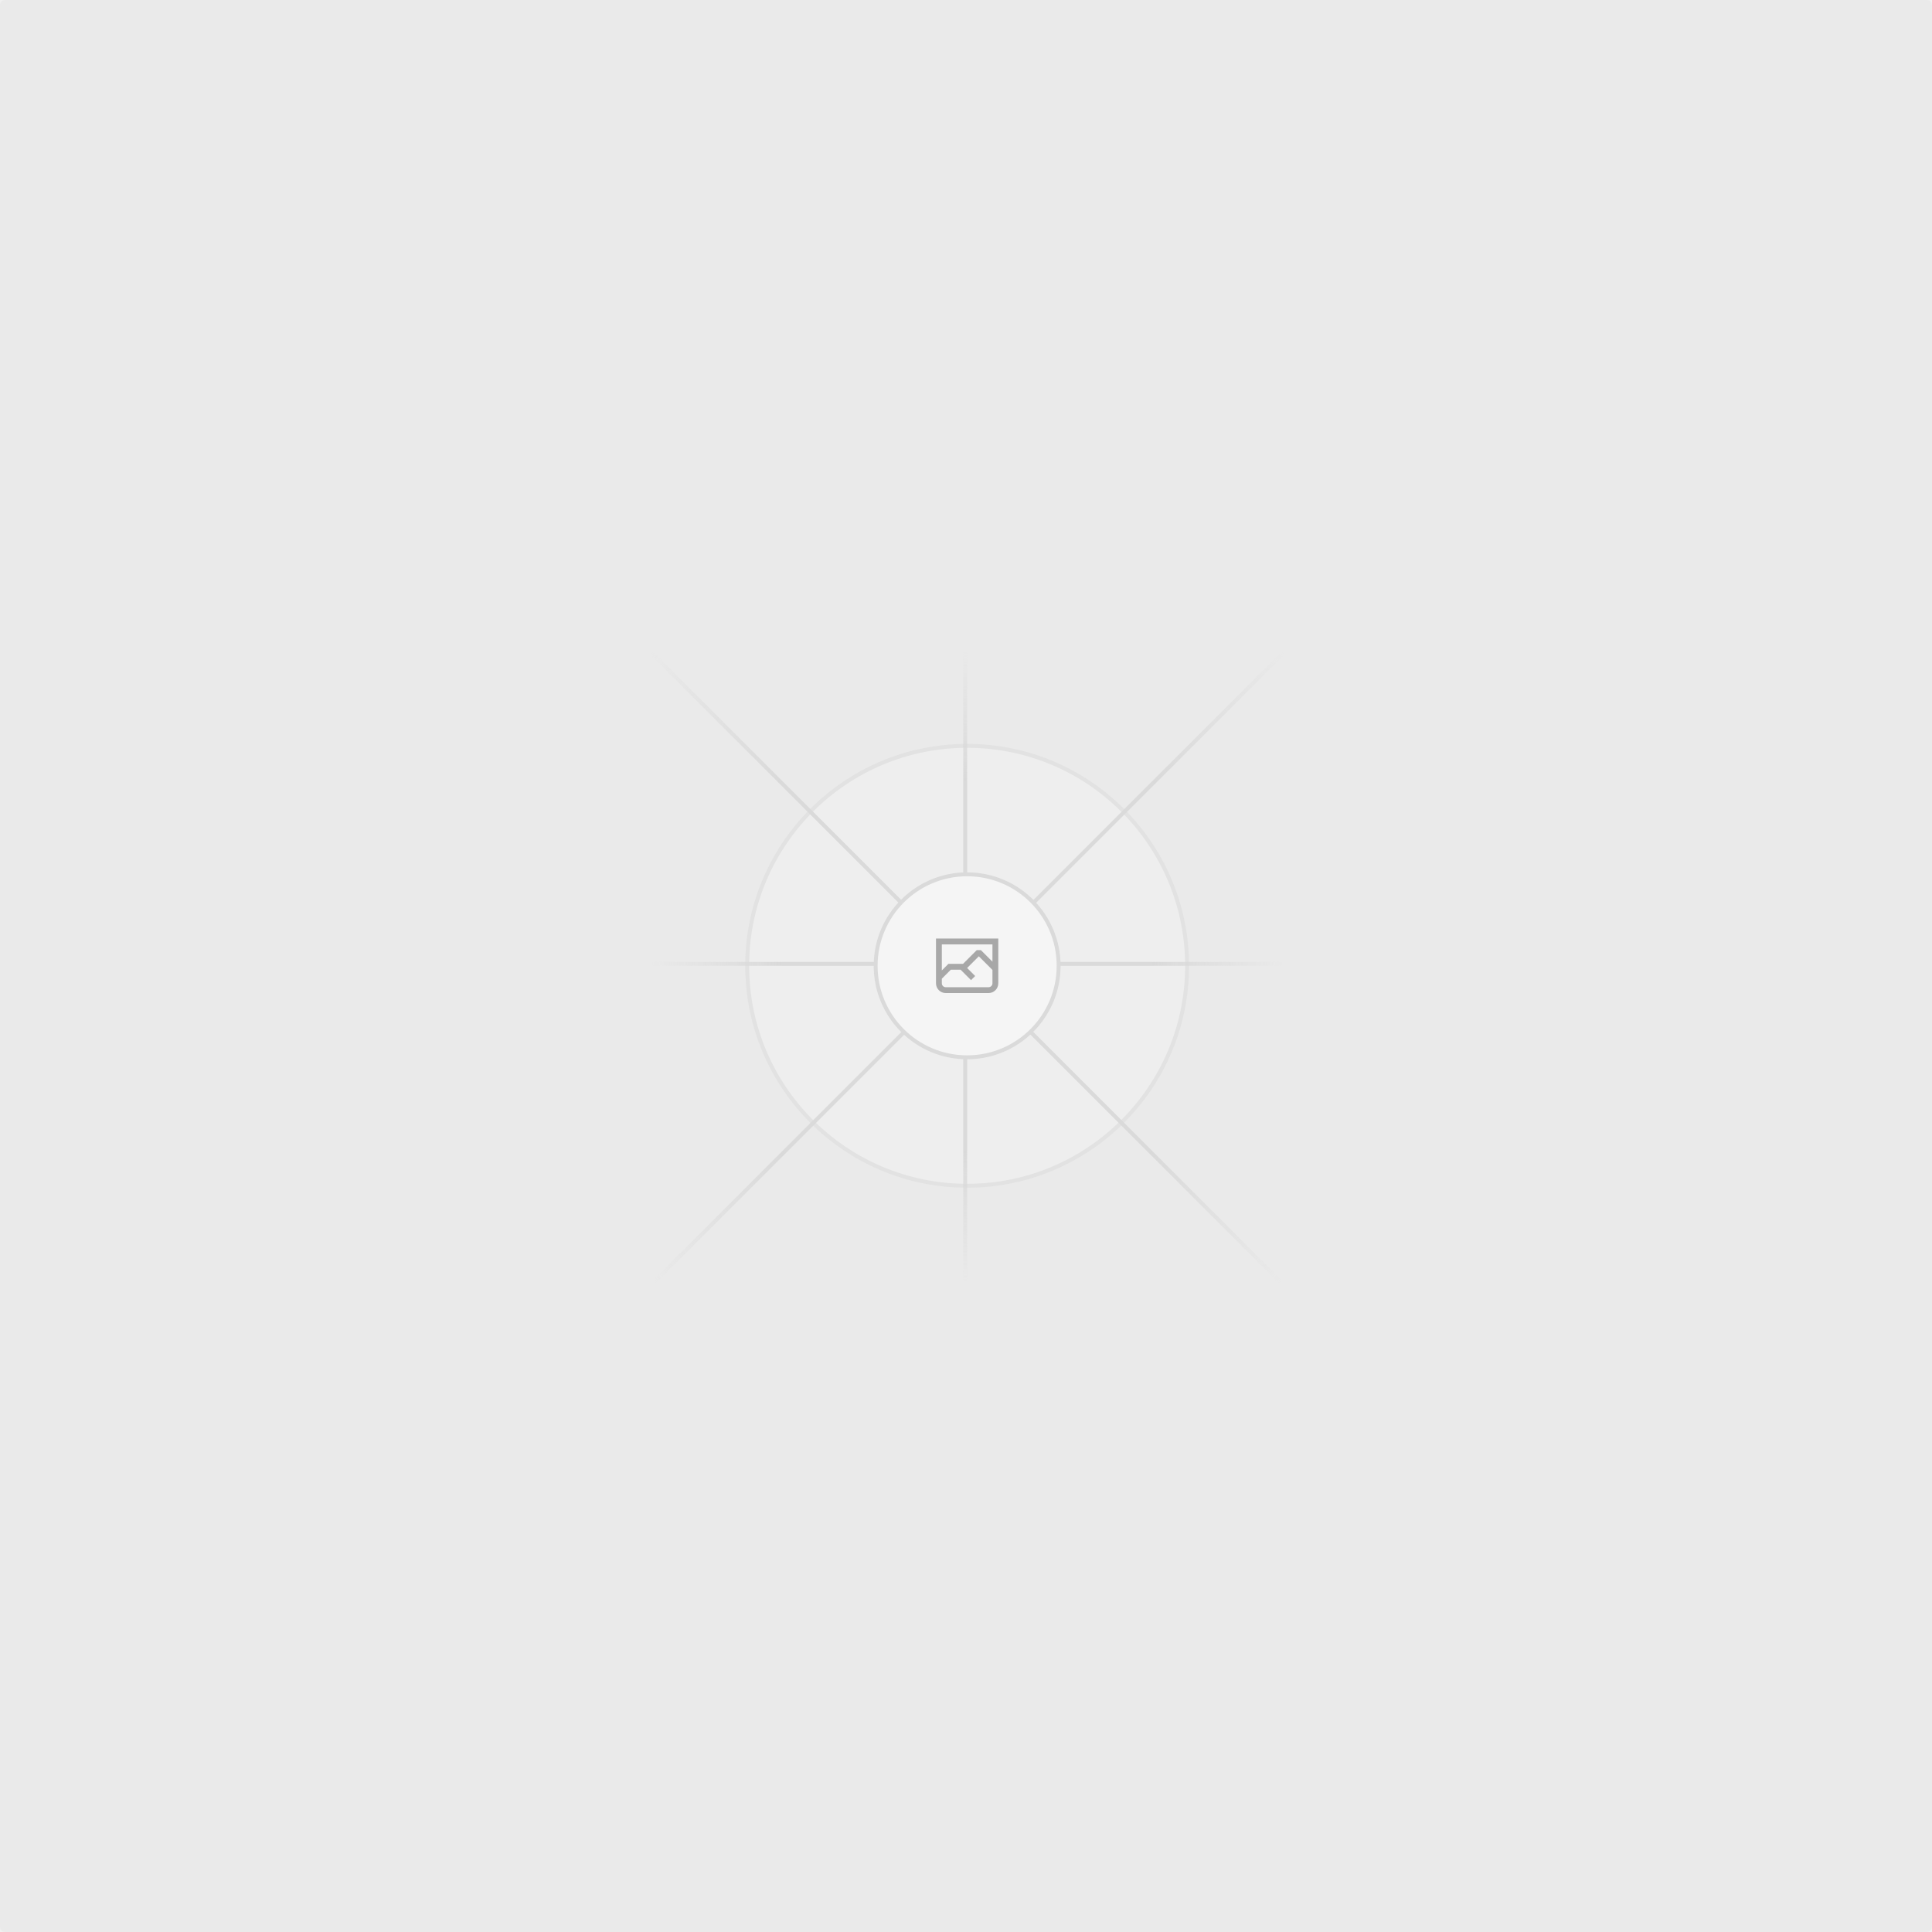
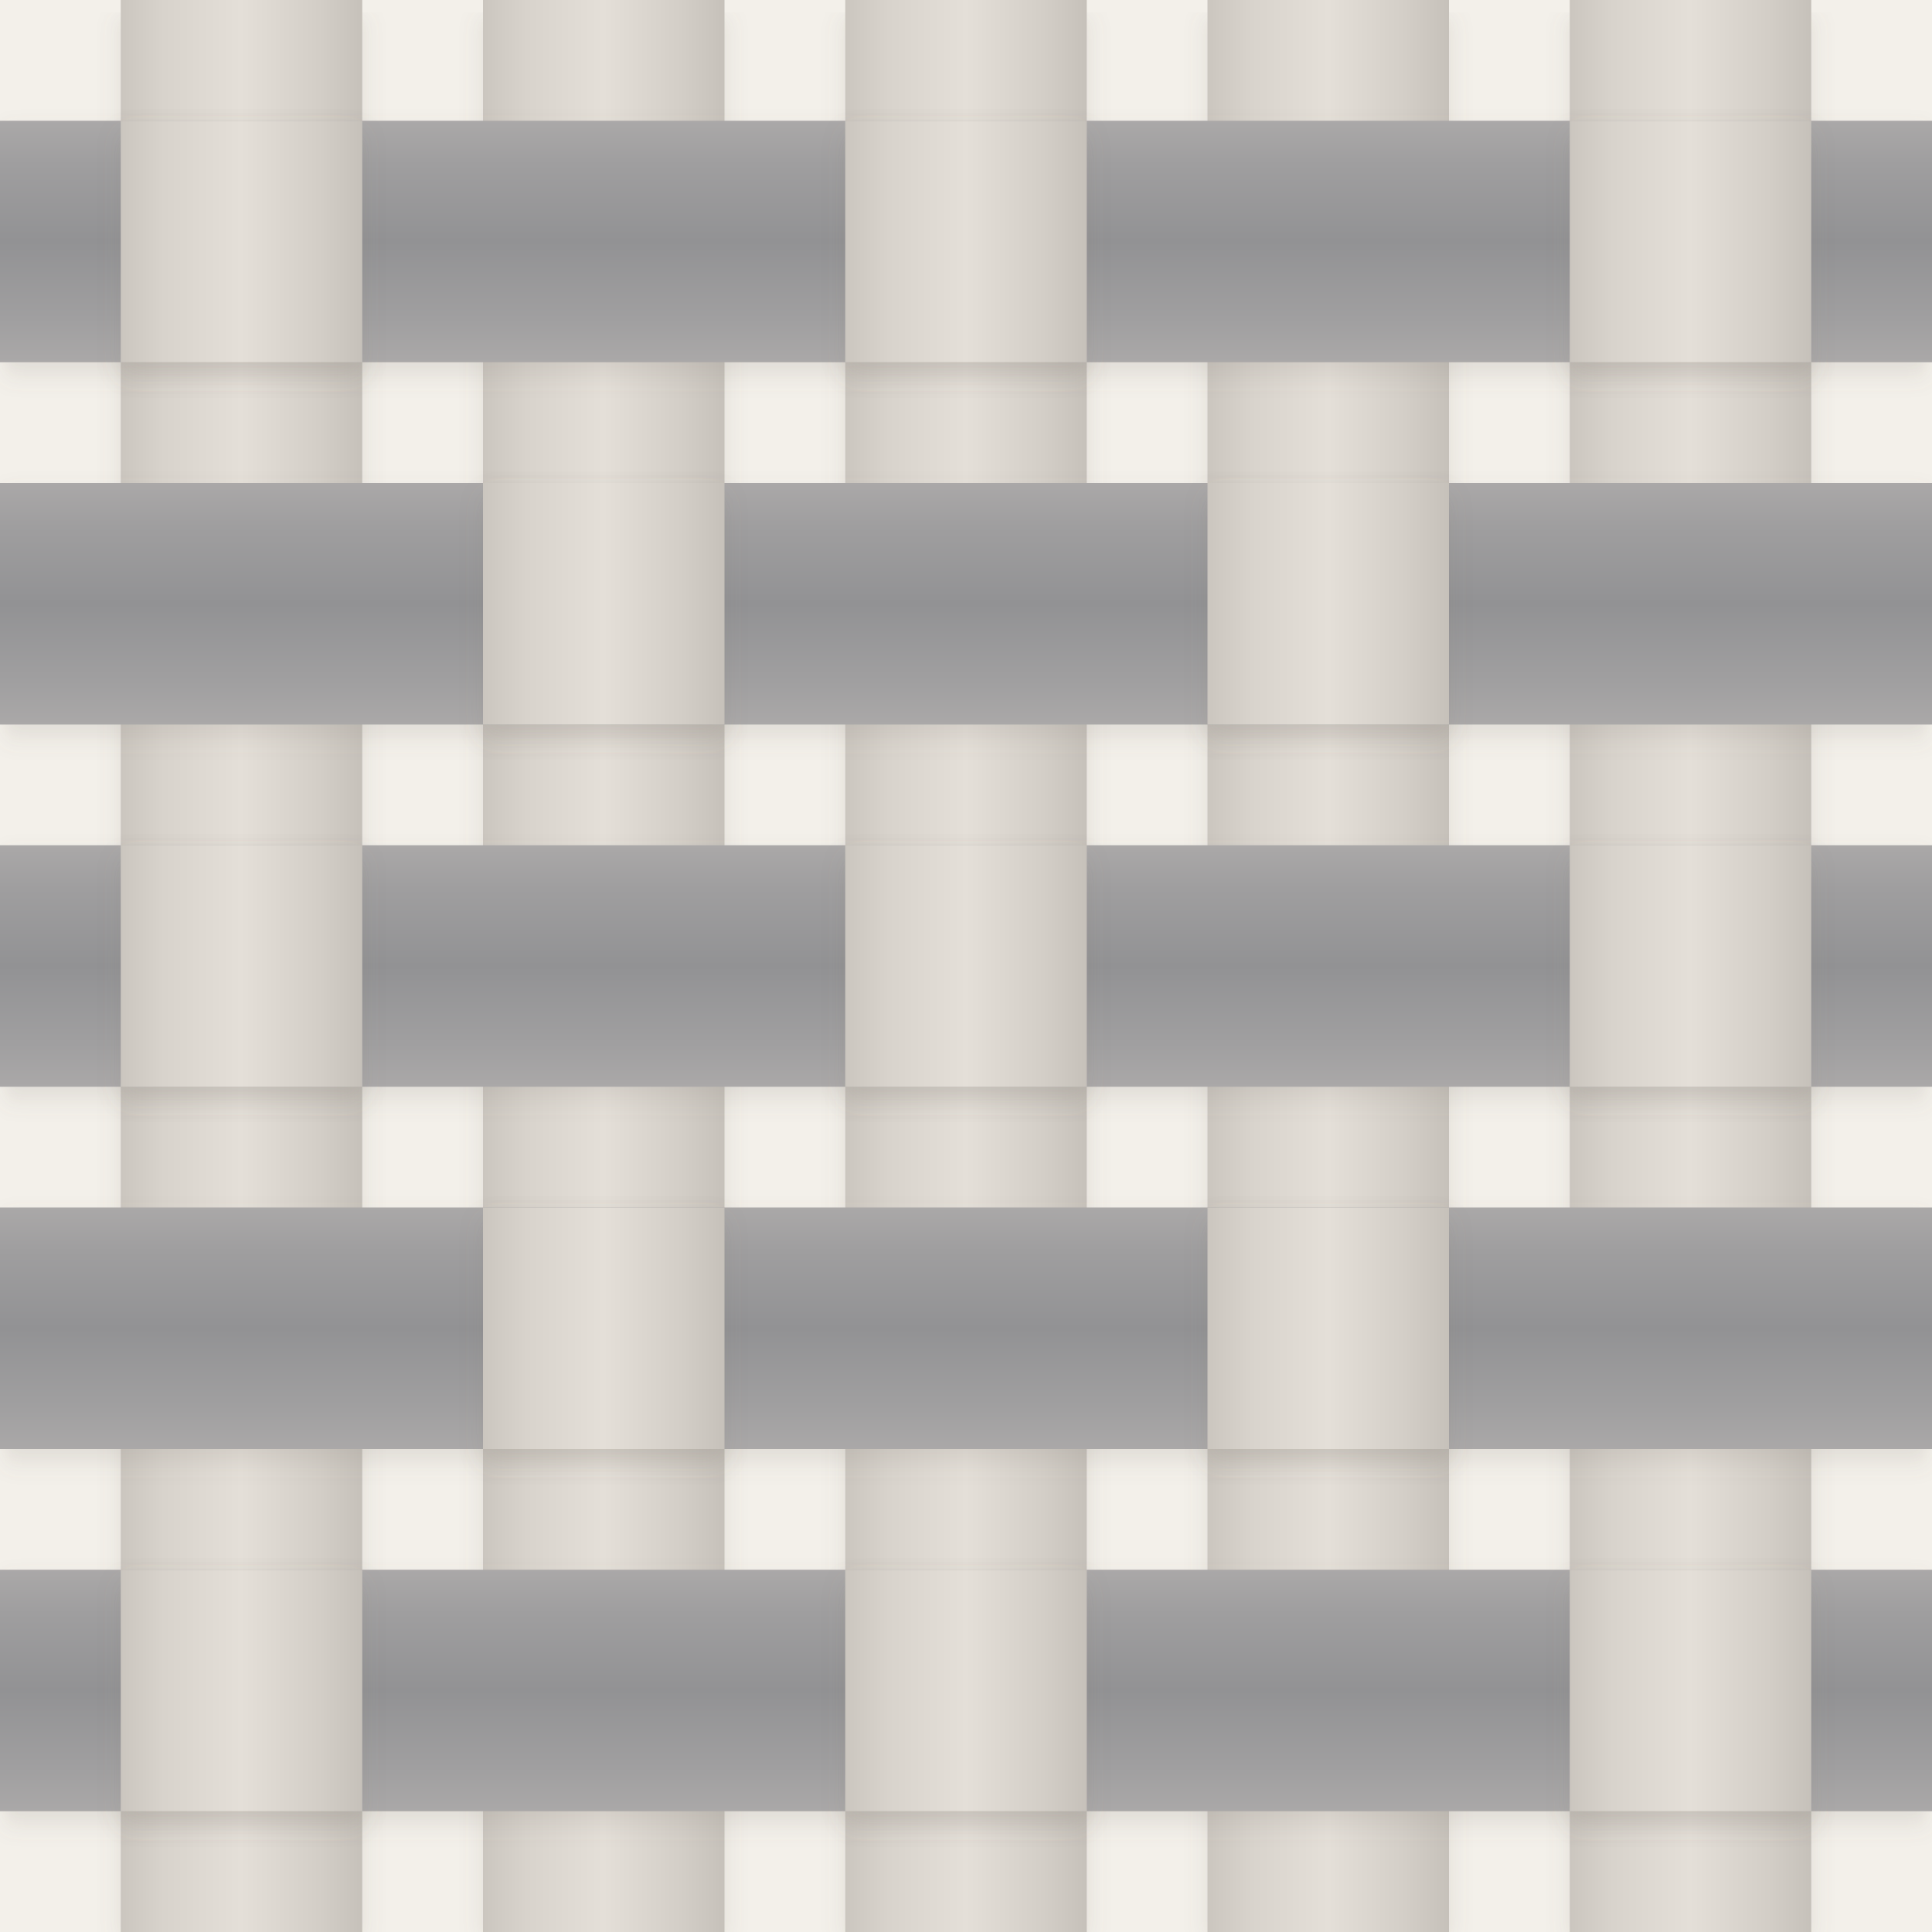
- <svg xmlns="http://www.w3.org/2000/svg" width="1200" height="1200" fill="none">
-   <rect width="1200" height="1200" fill="#EAEAEA" rx="3" />
-   <g opacity=".5">
-     <g opacity=".5">
-       <path fill="#FAFAFA" d="M600.709 736.5c-75.454 0-136.621-61.167-136.621-136.62 0-75.454 61.167-136.621 136.621-136.621 75.453 0 136.62 61.167 136.62 136.621 0 75.453-61.167 136.62-136.62 136.62Z" />
-       <path stroke="#C9C9C9" stroke-width="2.418" d="M600.709 736.5c-75.454 0-136.621-61.167-136.621-136.62 0-75.454 61.167-136.621 136.621-136.621 75.453 0 136.62 61.167 136.62 136.621 0 75.453-61.167 136.62-136.62 136.62Z" />
-     </g>
-     <path stroke="url(#a)" stroke-width="2.418" d="M0-1.209h553.581" transform="scale(1 -1) rotate(45 1163.11 91.165)" />
-     <path stroke="url(#b)" stroke-width="2.418" d="M404.846 598.671h391.726" />
-     <path stroke="url(#c)" stroke-width="2.418" d="M599.5 795.742V404.017" />
-     <path stroke="url(#d)" stroke-width="2.418" d="m795.717 796.597-391.441-391.44" />
-     <path fill="#fff" d="M600.709 656.704c-31.384 0-56.825-25.441-56.825-56.824 0-31.384 25.441-56.825 56.825-56.825 31.383 0 56.824 25.441 56.824 56.825 0 31.383-25.441 56.824-56.824 56.824Z" />
-     <g clip-path="url(#e)">
-       <path fill="#666" fill-rule="evenodd" d="M616.426 586.58h-31.434v16.176l3.553-3.554.531-.531h9.068l.074-.074 8.463-8.463h2.565l7.18 7.181V586.58Zm-15.715 14.654 3.698 3.699 1.283 1.282-2.565 2.565-1.282-1.283-5.2-5.199h-6.066l-5.514 5.514-.073.073v2.876a2.418 2.418 0 0 0 2.418 2.418h26.598a2.418 2.418 0 0 0 2.418-2.418v-8.317l-8.463-8.463-7.181 7.181-.071.072Zm-19.347 5.442v4.085a6.045 6.045 0 0 0 6.046 6.045h26.598a6.044 6.044 0 0 0 6.045-6.045v-7.108l1.356-1.355-1.282-1.283-.074-.073v-17.989h-38.689v23.43l-.146.146.146.147Z" clip-rule="evenodd" />
-     </g>
-     <path stroke="#C9C9C9" stroke-width="2.418" d="M600.709 656.704c-31.384 0-56.825-25.441-56.825-56.824 0-31.384 25.441-56.825 56.825-56.825 31.383 0 56.824 25.441 56.824 56.825 0 31.383-25.441 56.824-56.824 56.824Z" />
+ <svg xmlns="http://www.w3.org/2000/svg" width="1200" height="1200" viewBox="0 0 1200 1200" fill="none">
+   <defs>
+     <linearGradient id="warp" x1="0" y1="0" x2="1" y2="0">
+       <stop stop-color="#CBC6BF" />
+       <stop offset="0.18" stop-color="#D8D3CC" />
+       <stop offset="0.5" stop-color="#E4DFD8" />
+       <stop offset="0.82" stop-color="#D3CEC7" />
+       <stop offset="1" stop-color="#C6C1BA" />
+     </linearGradient>
+     <linearGradient id="weft" x1="0" y1="0" x2="0" y2="1">
+       <stop stop-color="#AAA8A8" />
+       <stop offset="0.18" stop-color="#9F9E9F" />
+       <stop offset="0.5" stop-color="#929294" />
+       <stop offset="0.82" stop-color="#A09FA0" />
+       <stop offset="1" stop-color="#AAA8A8" />
+     </linearGradient>
+     <filter id="thread-depth" x="-20%" y="-20%" width="140%" height="140%" color-interpolation-filters="sRGB">
+       <feDropShadow dx="0" dy="7.5" stdDeviation="7.5" flood-color="#77736D" flood-opacity="0.16" />
+     </filter>
+   </defs>
+   <rect width="1200" height="1200" fill="#F3F0EA" />
+   <g fill="url(#warp)" filter="url(#thread-depth)">
+     <rect x="75" width="150" height="1200" />
+     <rect x="300" width="150" height="1200" />
+     <rect x="525" width="150" height="1200" />
+     <rect x="750" width="150" height="1200" />
+     <rect x="975" width="150" height="1200" />
  </g>
-   <defs>
-     <linearGradient id="a" x1="554.061" x2="-.48" y1=".083" y2=".087" gradientUnits="userSpaceOnUse">
-       <stop stop-color="#C9C9C9" stop-opacity="0" />
-       <stop offset=".208" stop-color="#C9C9C9" />
-       <stop offset=".792" stop-color="#C9C9C9" />
-       <stop offset="1" stop-color="#C9C9C9" stop-opacity="0" />
-     </linearGradient>
-     <linearGradient id="b" x1="796.912" x2="404.507" y1="599.963" y2="599.965" gradientUnits="userSpaceOnUse">
-       <stop stop-color="#C9C9C9" stop-opacity="0" />
-       <stop offset=".208" stop-color="#C9C9C9" />
-       <stop offset=".792" stop-color="#C9C9C9" />
-       <stop offset="1" stop-color="#C9C9C9" stop-opacity="0" />
-     </linearGradient>
-     <linearGradient id="c" x1="600.792" x2="600.794" y1="403.677" y2="796.082" gradientUnits="userSpaceOnUse">
-       <stop stop-color="#C9C9C9" stop-opacity="0" />
-       <stop offset=".208" stop-color="#C9C9C9" />
-       <stop offset=".792" stop-color="#C9C9C9" />
-       <stop offset="1" stop-color="#C9C9C9" stop-opacity="0" />
-     </linearGradient>
-     <linearGradient id="d" x1="404.85" x2="796.972" y1="403.903" y2="796.02" gradientUnits="userSpaceOnUse">
-       <stop stop-color="#C9C9C9" stop-opacity="0" />
-       <stop offset=".208" stop-color="#C9C9C9" />
-       <stop offset=".792" stop-color="#C9C9C9" />
-       <stop offset="1" stop-color="#C9C9C9" stop-opacity="0" />
-     </linearGradient>
-     <clipPath id="e">
-       <path fill="#fff" d="M581.364 580.535h38.689v38.689h-38.689z" />
-     </clipPath>
-   </defs>
+   <g fill="url(#weft)" filter="url(#thread-depth)">
+     <rect y="75" width="1200" height="150" />
+     <rect y="300" width="1200" height="150" />
+     <rect y="525" width="1200" height="150" />
+     <rect y="750" width="1200" height="150" />
+     <rect y="975" width="1200" height="150" />
+   </g>
+   <g fill="url(#warp)" filter="url(#thread-depth)">
+     <rect x="75" y="75" width="150" height="150" />
+     <rect x="525" y="75" width="150" height="150" />
+     <rect x="975" y="75" width="150" height="150" />
+     <rect x="300" y="300" width="150" height="150" />
+     <rect x="750" y="300" width="150" height="150" />
+     <rect x="75" y="525" width="150" height="150" />
+     <rect x="525" y="525" width="150" height="150" />
+     <rect x="975" y="525" width="150" height="150" />
+     <rect x="300" y="750" width="150" height="150" />
+     <rect x="750" y="750" width="150" height="150" />
+     <rect x="75" y="975" width="150" height="150" />
+     <rect x="525" y="975" width="150" height="150" />
+     <rect x="975" y="975" width="150" height="150" />
+   </g>
</svg>
